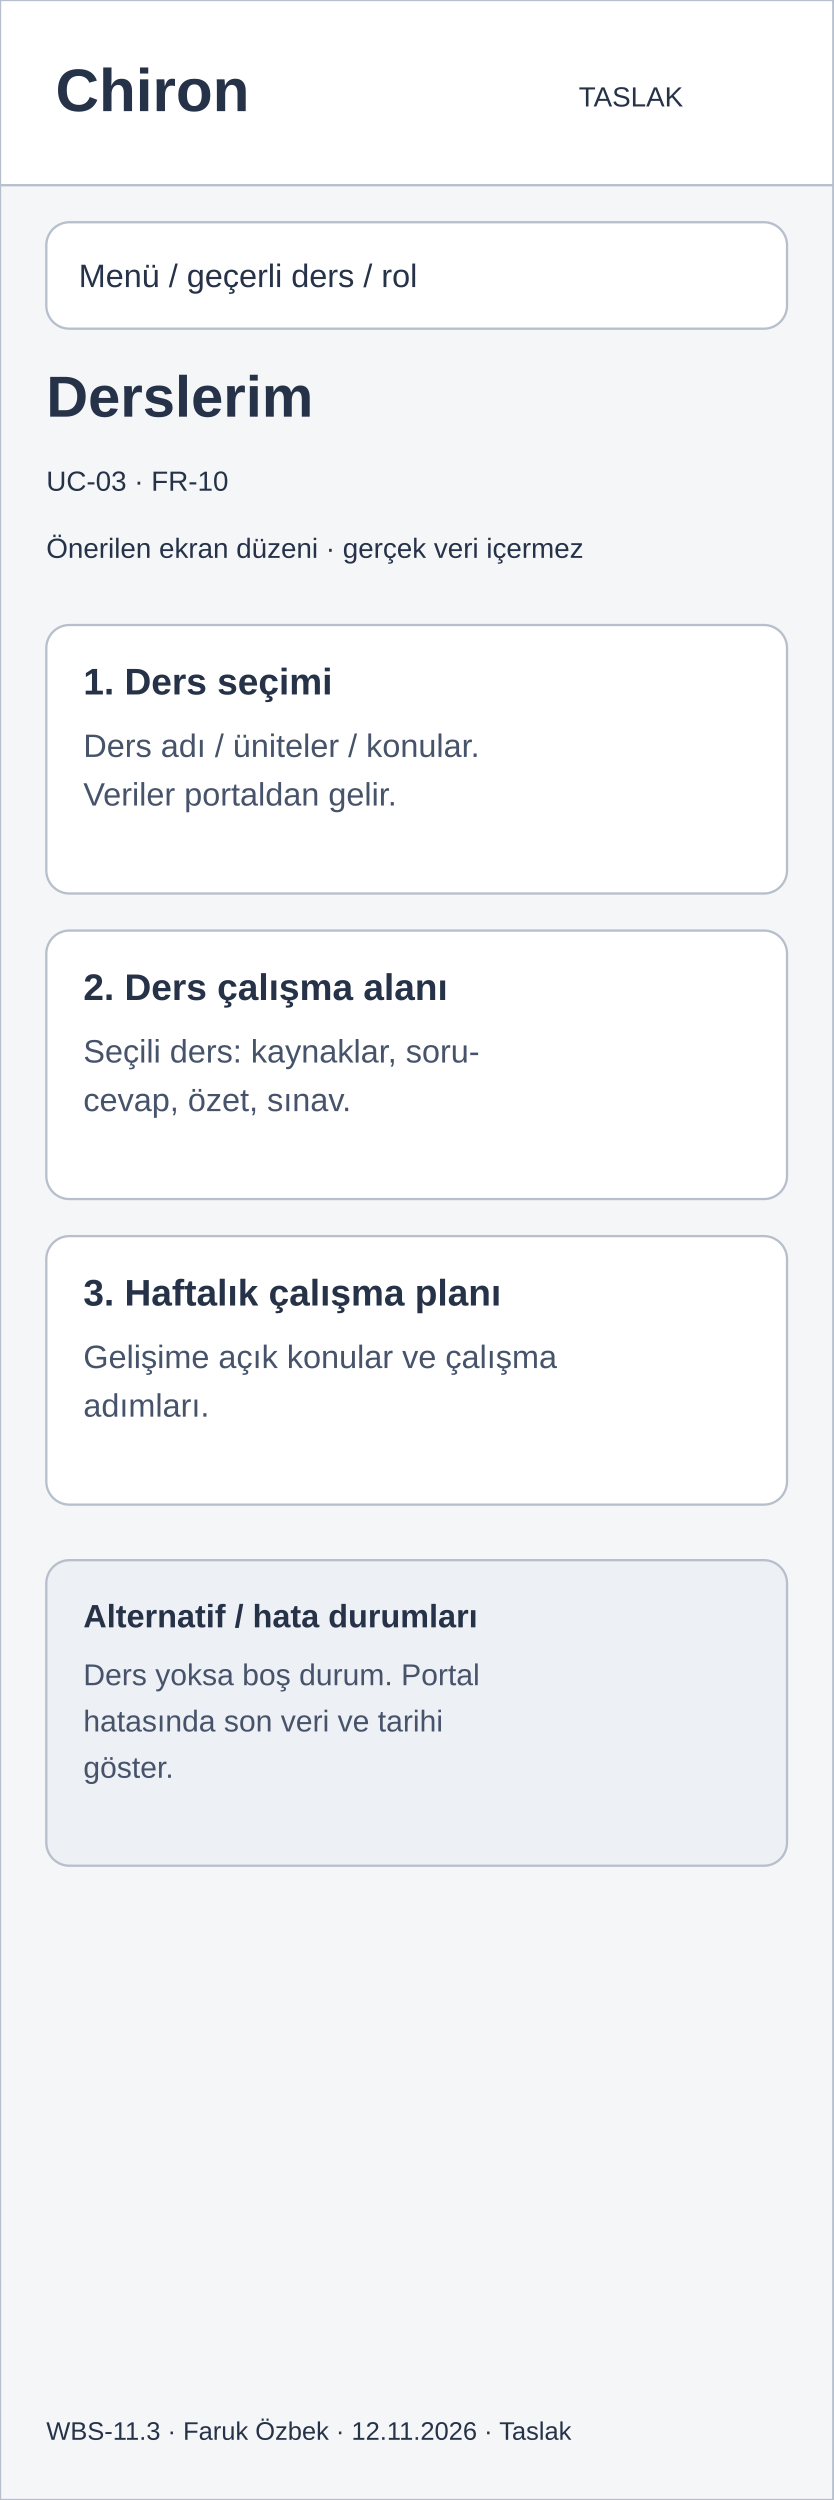
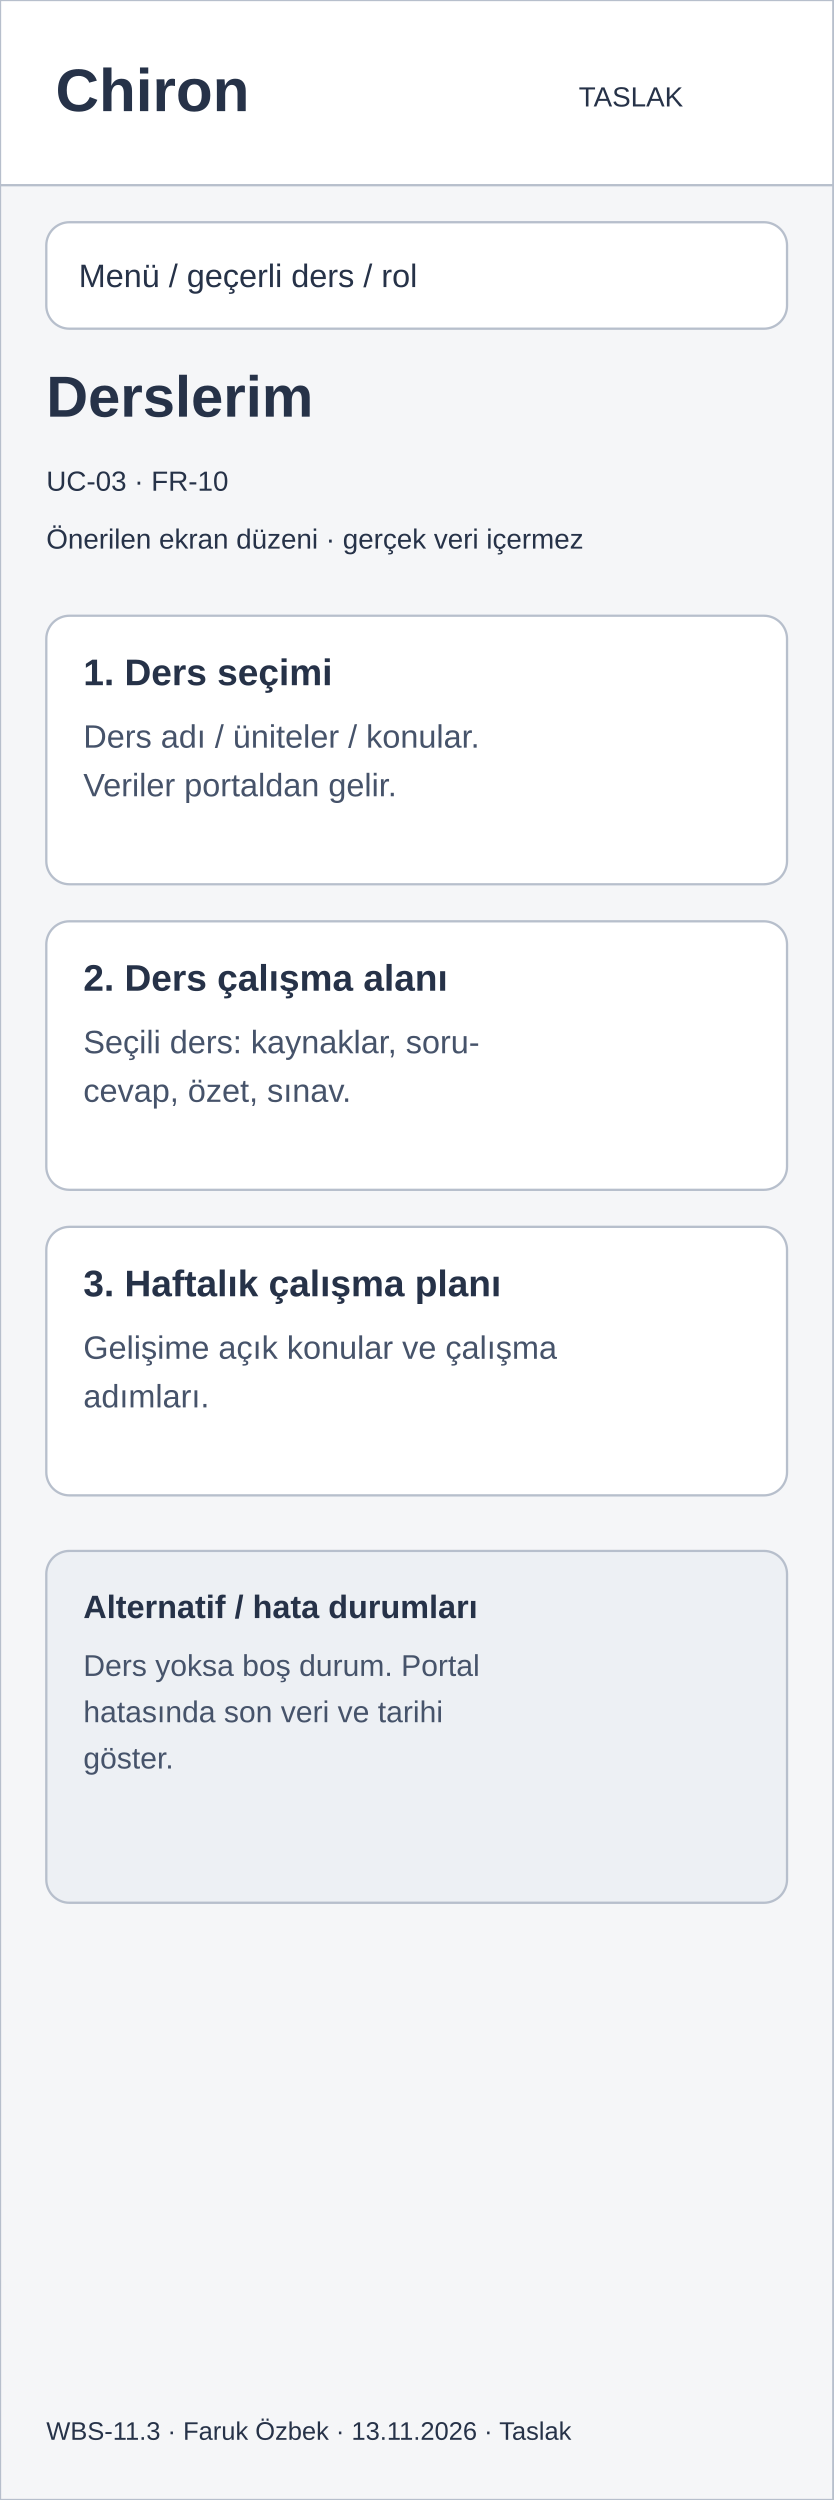
<svg xmlns="http://www.w3.org/2000/svg" width="360" height="1080" viewBox="0 0 360 1080" role="img" aria-labelledby="title desc">
  <rect x="0" y="0" width="360" height="1080" rx="0" fill="#f5f6f8" stroke="#b7bfcc" />
  <rect x="0" y="0" width="360" height="80" rx="0" fill="#fff" stroke="#b7bfcc" />
  <text x="24" y="48" font-family="Arial, sans-serif" font-size="26" fill="#263248" font-weight="700">Chiron</text>
  <text x="250" y="46" font-family="Arial, sans-serif" font-size="12" fill="#263248" font-weight="400">TASLAK</text>
  <rect x="20" y="96" width="320" height="46" rx="10" fill="#fff" stroke="#b7bfcc" />
  <text x="34" y="124" font-family="Arial, sans-serif" font-size="14" fill="#263248" font-weight="400">Menü / geçerli ders / rol</text>
  <text x="20" y="180" font-family="Arial, sans-serif" font-size="25" fill="#263248" font-weight="700">Derslerim</text>
  <text x="20" y="212" font-family="Arial, sans-serif" font-size="12" fill="#263248" font-weight="400">UC-03 · FR-10</text>
-   <text x="20" y="241" font-family="Arial, sans-serif" font-size="12" fill="#263248" font-weight="400">Önerilen ekran düzeni · gerçek veri içermez</text>
-   <rect x="20" y="270" width="320" height="116" rx="10" fill="#fff" stroke="#b7bfcc" />
-   <text x="36" y="300" font-family="Arial, sans-serif" font-size="16" fill="#263248" font-weight="700">1. Ders seçimi</text>
-   <text x="36" y="327" font-family="Arial, sans-serif" font-size="14" fill="#46536a" font-weight="400">Ders adı / üniteler / konular.</text>
-   <text x="36" y="348" font-family="Arial, sans-serif" font-size="14" fill="#46536a" font-weight="400">Veriler portaldan gelir.</text>
-   <rect x="20" y="402" width="320" height="116" rx="10" fill="#fff" stroke="#b7bfcc" />
-   <text x="36" y="432" font-family="Arial, sans-serif" font-size="16" fill="#263248" font-weight="700">2. Ders çalışma alanı</text>
-   <text x="36" y="459" font-family="Arial, sans-serif" font-size="14" fill="#46536a" font-weight="400">Seçili ders: kaynaklar, soru-</text>
-   <text x="36" y="480" font-family="Arial, sans-serif" font-size="14" fill="#46536a" font-weight="400">cevap, özet, sınav.</text>
-   <rect x="20" y="534" width="320" height="116" rx="10" fill="#fff" stroke="#b7bfcc" />
-   <text x="36" y="564" font-family="Arial, sans-serif" font-size="16" fill="#263248" font-weight="700">3. Haftalık çalışma planı</text>
-   <text x="36" y="591" font-family="Arial, sans-serif" font-size="14" fill="#46536a" font-weight="400">Gelişime açık konular ve çalışma</text>
-   <text x="36" y="612" font-family="Arial, sans-serif" font-size="14" fill="#46536a" font-weight="400">adımları.</text>
-   <rect x="20" y="674" width="320" height="132" rx="10" fill="#edf0f4" stroke="#b7bfcc" />
-   <text x="36" y="703" font-family="Arial, sans-serif" font-size="14" fill="#263248" font-weight="700">Alternatif / hata durumları</text>
-   <text x="36" y="728" font-family="Arial, sans-serif" font-size="13" fill="#46536a" font-weight="400">Ders yoksa boş durum. Portal</text>
-   <text x="36" y="748" font-family="Arial, sans-serif" font-size="13" fill="#46536a" font-weight="400">hatasında son veri ve tarihi</text>
-   <text x="36" y="768" font-family="Arial, sans-serif" font-size="13" fill="#46536a" font-weight="400">göster.</text>
-   <text x="20" y="1054" font-family="Arial, sans-serif" font-size="11" fill="#263248" font-weight="400">WBS-11.3 · Faruk Özbek · 12.11.2026 · Taslak</text>
+   <text x="20" y="237" font-family="Arial, sans-serif" font-size="12" fill="#263248" font-weight="400">Önerilen ekran düzeni · gerçek veri içermez</text>
+   <rect x="20" y="266" width="320" height="116" rx="10" fill="#fff" stroke="#b7bfcc" />
+   <text x="36" y="296" font-family="Arial, sans-serif" font-size="16" fill="#263248" font-weight="700">1. Ders seçimi</text>
+   <text x="36" y="323" font-family="Arial, sans-serif" font-size="14" fill="#46536a" font-weight="400">Ders adı / üniteler / konular.</text>
+   <text x="36" y="344" font-family="Arial, sans-serif" font-size="14" fill="#46536a" font-weight="400">Veriler portaldan gelir.</text>
+   <rect x="20" y="398" width="320" height="116" rx="10" fill="#fff" stroke="#b7bfcc" />
+   <text x="36" y="428" font-family="Arial, sans-serif" font-size="16" fill="#263248" font-weight="700">2. Ders çalışma alanı</text>
+   <text x="36" y="455" font-family="Arial, sans-serif" font-size="14" fill="#46536a" font-weight="400">Seçili ders: kaynaklar, soru-</text>
+   <text x="36" y="476" font-family="Arial, sans-serif" font-size="14" fill="#46536a" font-weight="400">cevap, özet, sınav.</text>
+   <rect x="20" y="530" width="320" height="116" rx="10" fill="#fff" stroke="#b7bfcc" />
+   <text x="36" y="560" font-family="Arial, sans-serif" font-size="16" fill="#263248" font-weight="700">3. Haftalık çalışma planı</text>
+   <text x="36" y="587" font-family="Arial, sans-serif" font-size="14" fill="#46536a" font-weight="400">Gelişime açık konular ve çalışma</text>
+   <text x="36" y="608" font-family="Arial, sans-serif" font-size="14" fill="#46536a" font-weight="400">adımları.</text>
+   <rect x="20" y="670" width="320" height="152" rx="10" fill="#edf0f4" stroke="#b7bfcc" />
+   <text x="36" y="699" font-family="Arial, sans-serif" font-size="14" fill="#263248" font-weight="700">Alternatif / hata durumları</text>
+   <text x="36" y="724" font-family="Arial, sans-serif" font-size="13" fill="#46536a" font-weight="400">Ders yoksa boş durum. Portal</text>
+   <text x="36" y="744" font-family="Arial, sans-serif" font-size="13" fill="#46536a" font-weight="400">hatasında son veri ve tarihi</text>
+   <text x="36" y="764" font-family="Arial, sans-serif" font-size="13" fill="#46536a" font-weight="400">göster.</text>
+   <text x="20" y="1054" font-family="Arial, sans-serif" font-size="11" fill="#263248" font-weight="400">WBS-11.3 · Faruk Özbek · 13.11.2026 · Taslak</text>
</svg>
